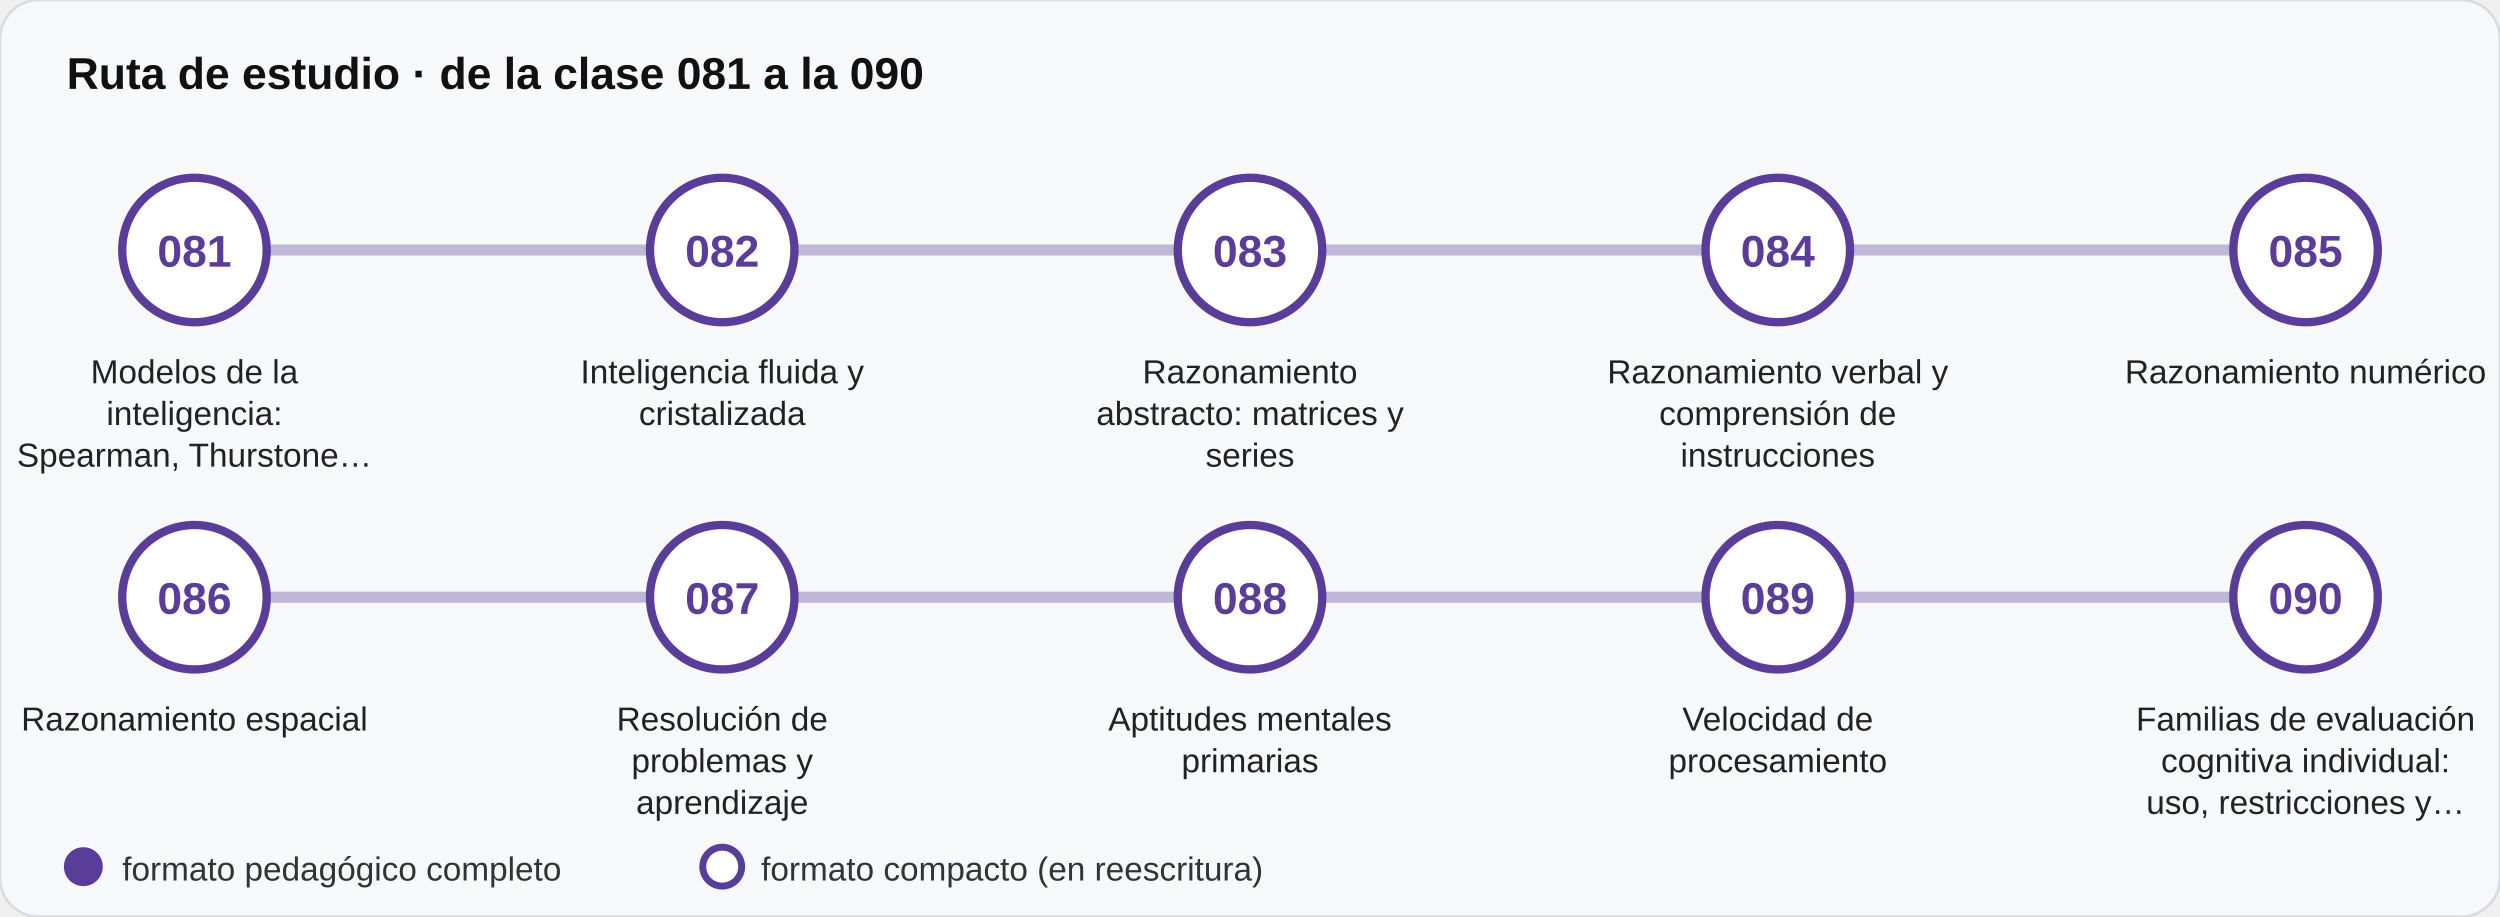
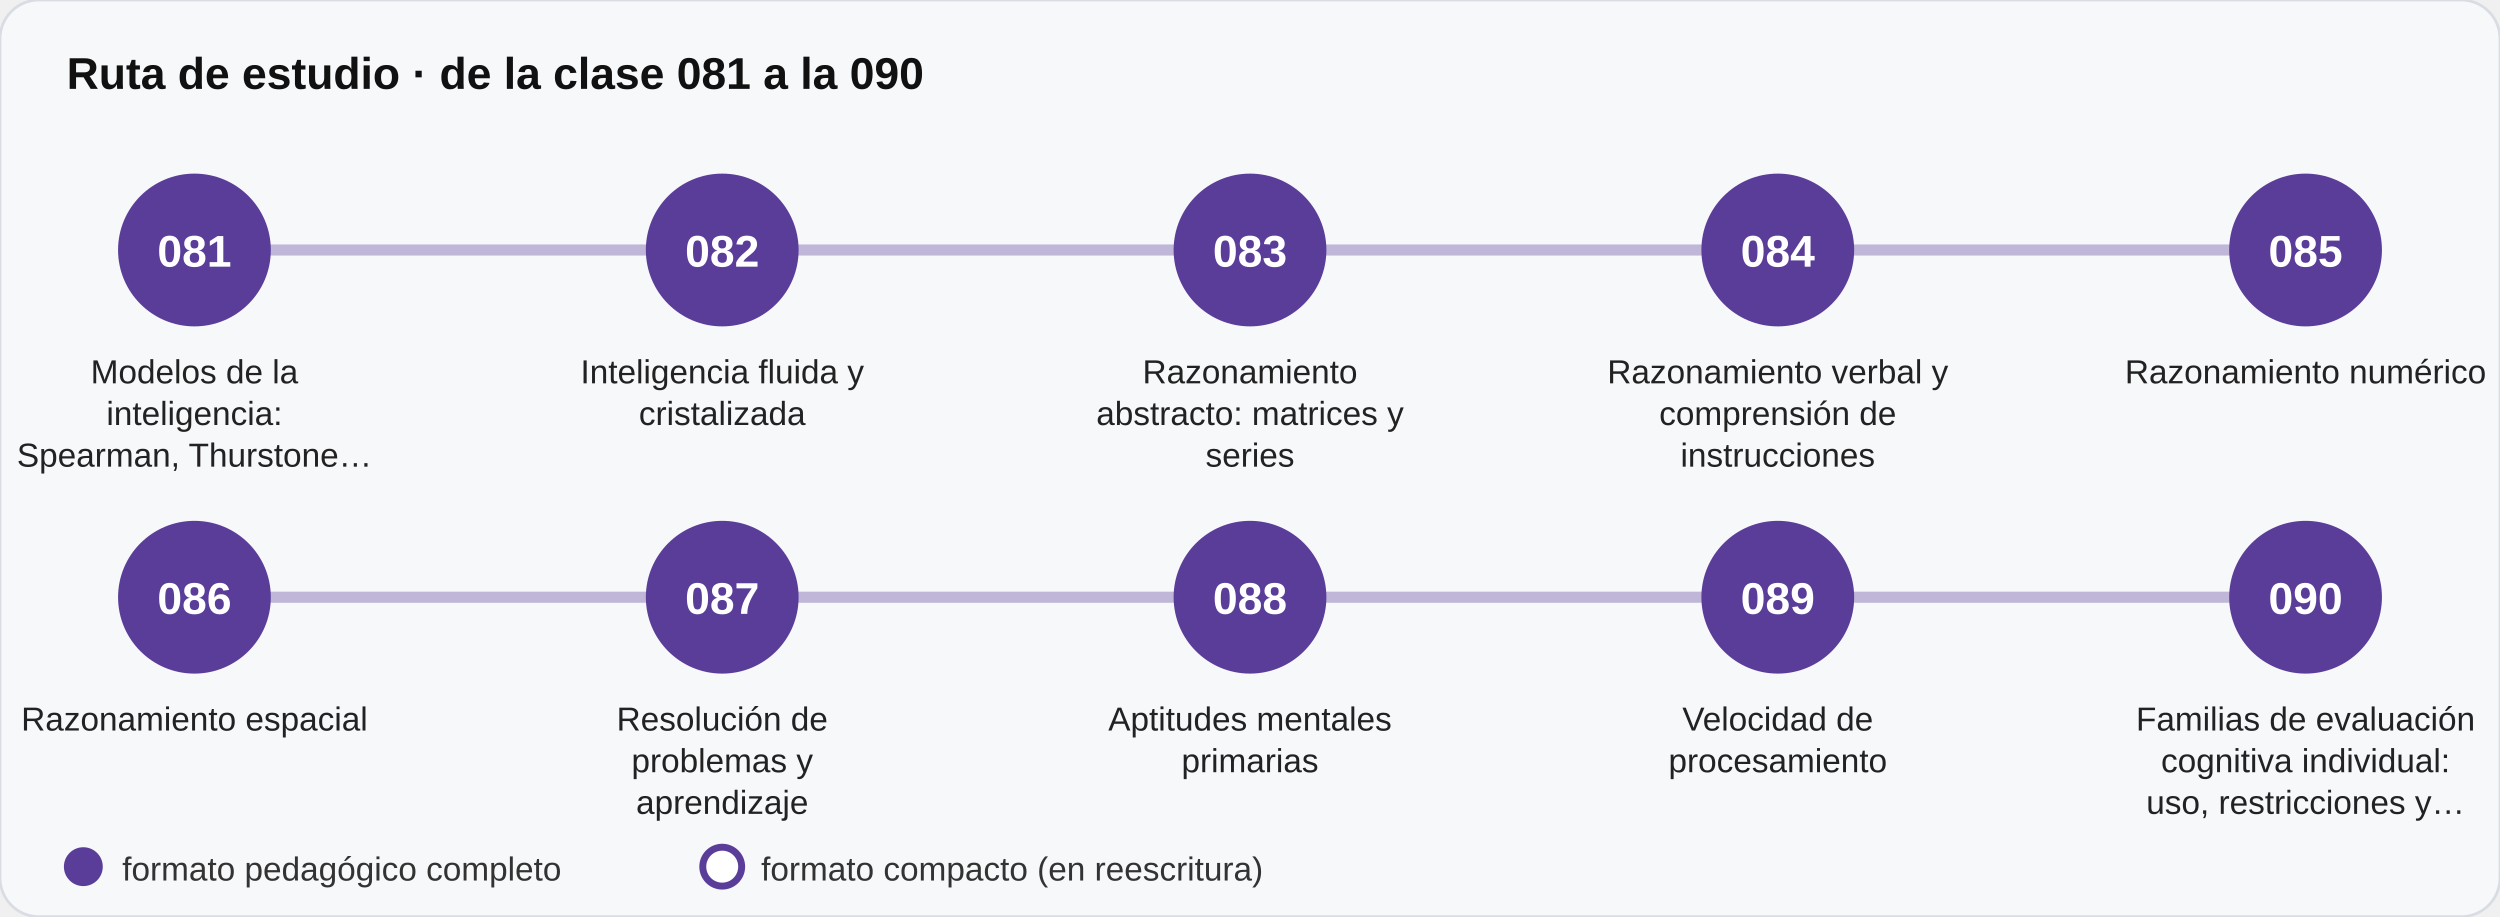
<svg xmlns="http://www.w3.org/2000/svg" viewBox="0 0 900 330" width="900" height="330" role="img" aria-labelledby="t d" font-family="Segoe UI, Arial, sans-serif">
  <rect width="900" height="330" rx="14" fill="#f7f8fa" stroke="#d9dde3" />
  <text x="24" y="32" font-size="16" font-weight="bold" fill="#111">Ruta de estudio · de la clase 081 a la 090</text>
  <line x1="70" y1="90" x2="830" y2="90" stroke="#5a3d99" stroke-width="4" stroke-opacity=".35" />
-   <circle cx="70.0" cy="90" r="26" fill="#ffffff" stroke="#5a3d99" stroke-width="3" />
-   <text x="70.0" y="96" text-anchor="middle" font-size="16" font-weight="bold" fill="#5a3d99">081</text>
+   <circle cx="70.0" cy="90" r="26" fill="#5a3d99" stroke="#5a3d99" stroke-width="3" />
+   <text x="70.0" y="96" text-anchor="middle" font-size="16" font-weight="bold" fill="#ffffff">081</text>
  <text x="70.0" y="138" text-anchor="middle" font-size="12" fill="#222">Modelos de la</text>
  <text x="70.0" y="153" text-anchor="middle" font-size="12" fill="#222">inteligencia:</text>
  <text x="70.0" y="168" text-anchor="middle" font-size="12" fill="#222">Spearman, Thurstone…</text>
-   <circle cx="260.0" cy="90" r="26" fill="#ffffff" stroke="#5a3d99" stroke-width="3" />
-   <text x="260.0" y="96" text-anchor="middle" font-size="16" font-weight="bold" fill="#5a3d99">082</text>
+   <circle cx="260.0" cy="90" r="26" fill="#5a3d99" stroke="#5a3d99" stroke-width="3" />
+   <text x="260.0" y="96" text-anchor="middle" font-size="16" font-weight="bold" fill="#ffffff">082</text>
  <text x="260.0" y="138" text-anchor="middle" font-size="12" fill="#222">Inteligencia fluida y</text>
  <text x="260.0" y="153" text-anchor="middle" font-size="12" fill="#222">cristalizada</text>
-   <circle cx="450.0" cy="90" r="26" fill="#ffffff" stroke="#5a3d99" stroke-width="3" />
-   <text x="450.0" y="96" text-anchor="middle" font-size="16" font-weight="bold" fill="#5a3d99">083</text>
+   <circle cx="450.0" cy="90" r="26" fill="#5a3d99" stroke="#5a3d99" stroke-width="3" />
+   <text x="450.0" y="96" text-anchor="middle" font-size="16" font-weight="bold" fill="#ffffff">083</text>
  <text x="450.0" y="138" text-anchor="middle" font-size="12" fill="#222">Razonamiento</text>
  <text x="450.0" y="153" text-anchor="middle" font-size="12" fill="#222">abstracto: matrices y</text>
  <text x="450.0" y="168" text-anchor="middle" font-size="12" fill="#222">series</text>
-   <circle cx="640.0" cy="90" r="26" fill="#ffffff" stroke="#5a3d99" stroke-width="3" />
-   <text x="640.0" y="96" text-anchor="middle" font-size="16" font-weight="bold" fill="#5a3d99">084</text>
+   <circle cx="640.0" cy="90" r="26" fill="#5a3d99" stroke="#5a3d99" stroke-width="3" />
+   <text x="640.0" y="96" text-anchor="middle" font-size="16" font-weight="bold" fill="#ffffff">084</text>
  <text x="640.0" y="138" text-anchor="middle" font-size="12" fill="#222">Razonamiento verbal y</text>
  <text x="640.0" y="153" text-anchor="middle" font-size="12" fill="#222">comprensión de</text>
  <text x="640.0" y="168" text-anchor="middle" font-size="12" fill="#222">instrucciones</text>
-   <circle cx="830.0" cy="90" r="26" fill="#ffffff" stroke="#5a3d99" stroke-width="3" />
-   <text x="830.0" y="96" text-anchor="middle" font-size="16" font-weight="bold" fill="#5a3d99">085</text>
+   <circle cx="830.0" cy="90" r="26" fill="#5a3d99" stroke="#5a3d99" stroke-width="3" />
+   <text x="830.0" y="96" text-anchor="middle" font-size="16" font-weight="bold" fill="#ffffff">085</text>
  <text x="830.0" y="138" text-anchor="middle" font-size="12" fill="#222">Razonamiento numérico</text>
  <line x1="70" y1="215" x2="830" y2="215" stroke="#5a3d99" stroke-width="4" stroke-opacity=".35" />
-   <circle cx="70.0" cy="215" r="26" fill="#ffffff" stroke="#5a3d99" stroke-width="3" />
-   <text x="70.0" y="221" text-anchor="middle" font-size="16" font-weight="bold" fill="#5a3d99">086</text>
+   <circle cx="70.0" cy="215" r="26" fill="#5a3d99" stroke="#5a3d99" stroke-width="3" />
+   <text x="70.0" y="221" text-anchor="middle" font-size="16" font-weight="bold" fill="#ffffff">086</text>
  <text x="70.0" y="263" text-anchor="middle" font-size="12" fill="#222">Razonamiento espacial</text>
-   <circle cx="260.0" cy="215" r="26" fill="#ffffff" stroke="#5a3d99" stroke-width="3" />
-   <text x="260.0" y="221" text-anchor="middle" font-size="16" font-weight="bold" fill="#5a3d99">087</text>
+   <circle cx="260.0" cy="215" r="26" fill="#5a3d99" stroke="#5a3d99" stroke-width="3" />
+   <text x="260.0" y="221" text-anchor="middle" font-size="16" font-weight="bold" fill="#ffffff">087</text>
  <text x="260.0" y="263" text-anchor="middle" font-size="12" fill="#222">Resolución de</text>
  <text x="260.0" y="278" text-anchor="middle" font-size="12" fill="#222">problemas y</text>
  <text x="260.0" y="293" text-anchor="middle" font-size="12" fill="#222">aprendizaje</text>
-   <circle cx="450.0" cy="215" r="26" fill="#ffffff" stroke="#5a3d99" stroke-width="3" />
-   <text x="450.0" y="221" text-anchor="middle" font-size="16" font-weight="bold" fill="#5a3d99">088</text>
+   <circle cx="450.0" cy="215" r="26" fill="#5a3d99" stroke="#5a3d99" stroke-width="3" />
+   <text x="450.0" y="221" text-anchor="middle" font-size="16" font-weight="bold" fill="#ffffff">088</text>
  <text x="450.0" y="263" text-anchor="middle" font-size="12" fill="#222">Aptitudes mentales</text>
  <text x="450.0" y="278" text-anchor="middle" font-size="12" fill="#222">primarias</text>
-   <circle cx="640.0" cy="215" r="26" fill="#ffffff" stroke="#5a3d99" stroke-width="3" />
-   <text x="640.0" y="221" text-anchor="middle" font-size="16" font-weight="bold" fill="#5a3d99">089</text>
+   <circle cx="640.0" cy="215" r="26" fill="#5a3d99" stroke="#5a3d99" stroke-width="3" />
+   <text x="640.0" y="221" text-anchor="middle" font-size="16" font-weight="bold" fill="#ffffff">089</text>
  <text x="640.0" y="263" text-anchor="middle" font-size="12" fill="#222">Velocidad de</text>
  <text x="640.0" y="278" text-anchor="middle" font-size="12" fill="#222">procesamiento</text>
-   <circle cx="830.0" cy="215" r="26" fill="#ffffff" stroke="#5a3d99" stroke-width="3" />
-   <text x="830.0" y="221" text-anchor="middle" font-size="16" font-weight="bold" fill="#5a3d99">090</text>
+   <circle cx="830.0" cy="215" r="26" fill="#5a3d99" stroke="#5a3d99" stroke-width="3" />
+   <text x="830.0" y="221" text-anchor="middle" font-size="16" font-weight="bold" fill="#ffffff">090</text>
  <text x="830.0" y="263" text-anchor="middle" font-size="12" fill="#222">Familias de evaluación</text>
  <text x="830.0" y="278" text-anchor="middle" font-size="12" fill="#222">cognitiva individual:</text>
  <text x="830.0" y="293" text-anchor="middle" font-size="12" fill="#222">uso, restricciones y…</text>
  <circle cx="30" cy="312" r="7" fill="#5a3d99" />
  <text x="44" y="317" font-size="12" fill="#333">formato pedagógico completo</text>
  <circle cx="260" cy="312" r="7" fill="#fff" stroke="#5a3d99" stroke-width="2.5" />
  <text x="274" y="317" font-size="12" fill="#333">formato compacto (en reescritura)</text>
</svg>
